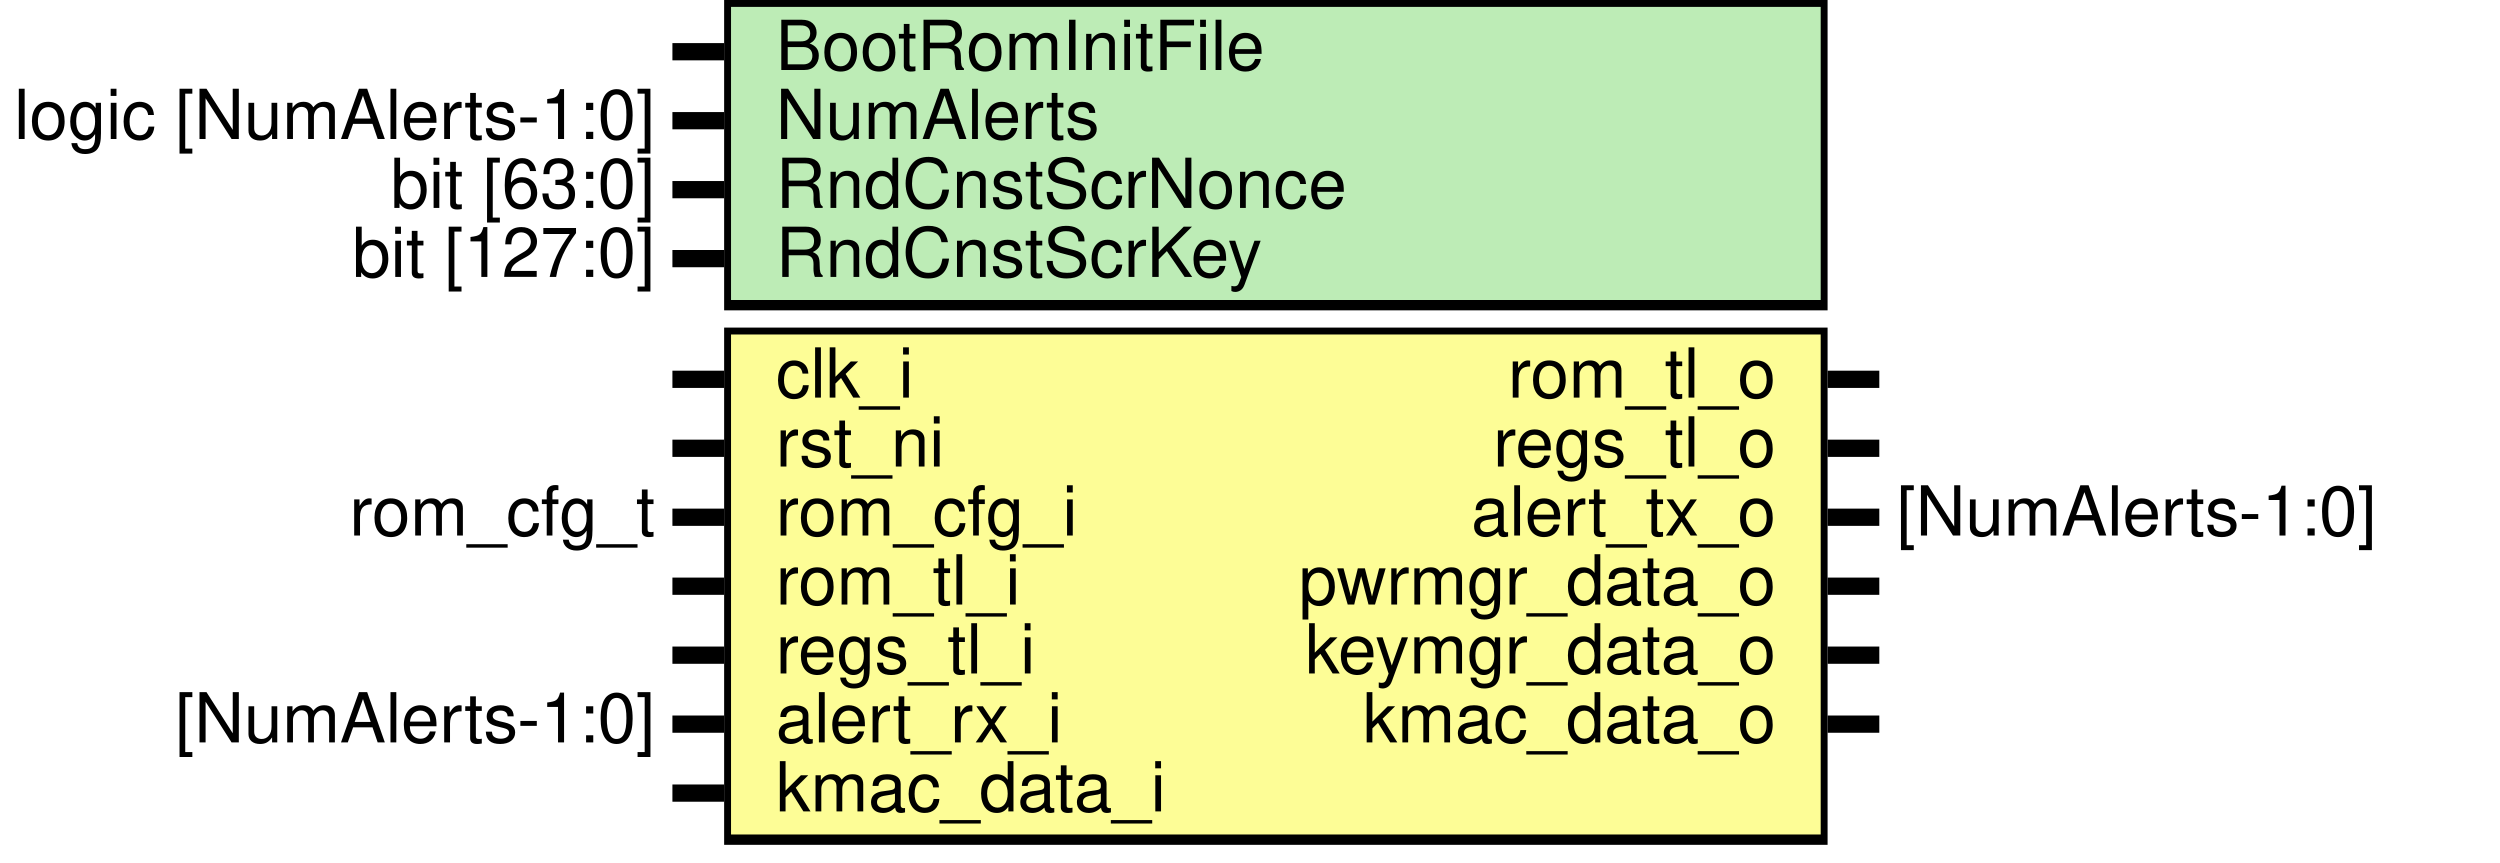
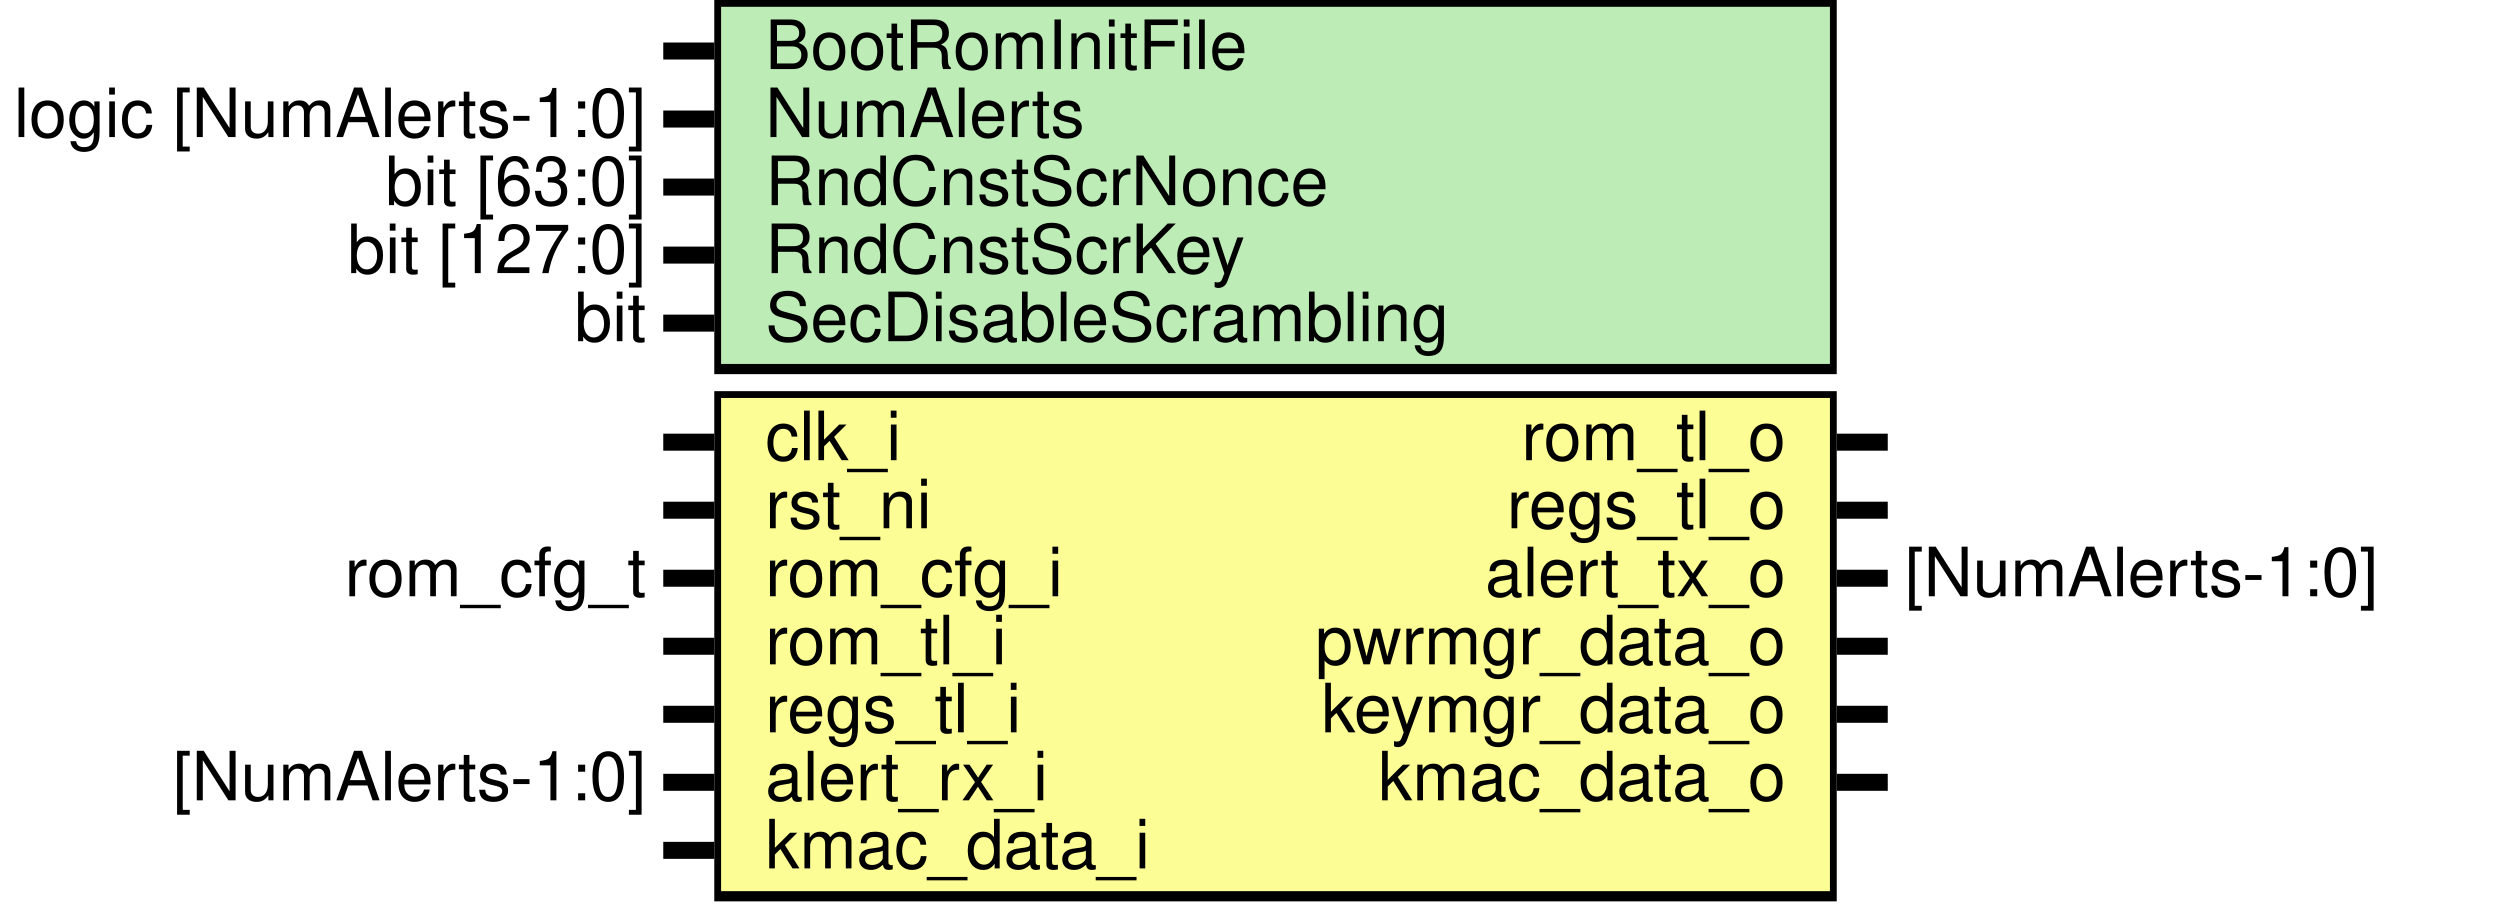
- <svg xmlns="http://www.w3.org/2000/svg" xmlns:ns1="http://svgjs.com/svgjs" version="1.1" viewBox="0 0 725 250">
+ <svg xmlns="http://www.w3.org/2000/svg" xmlns:ns1="http://svgjs.com/svgjs" version="1.1" viewBox="0 0 735 270">
  <svg id="SvgjsSvg1002" width="2" height="0" focusable="false" style="overflow:hidden;top:-100%;left:-100%;position:absolute;opacity:0">
    <polyline id="SvgjsPolyline1003" points="195,0 210,0" />
    <path id="SvgjsPath1004" d="M0 0 " />
  </svg>
-   <rect id="SvgjsRect1006" width="320" height="90" fill="black" x="210" y="0" />
-   <rect id="SvgjsRect1007" width="316" height="85" fill="#bdecb6" x="212" y="2" />
+   <rect id="SvgjsRect1006" width="330" height="110" fill="black" x="210" y="0" />
+   <rect id="SvgjsRect1007" width="326" height="105" fill="#bdecb6" x="212" y="2" />
  <text id="SvgjsText1008" font-family="Helvetica" x="190" y="-5.698" font-size="20" text-anchor="end" family="Helvetica" size="20" anchor="end" ns1:data="{&quot;leading&quot;:&quot;1.3&quot;}">
    <tspan id="SvgjsTspan1009" dy="26" x="190" ns1:data="{&quot;newLined&quot;:true}">    </tspan>
  </text>
  <text id="SvgjsText1010" font-family="Helvetica" x="225" y="-5.698" font-size="20" text-anchor="start" family="Helvetica" size="20" anchor="start" ns1:data="{&quot;leading&quot;:&quot;1.3&quot;}">
    <tspan id="SvgjsTspan1011" dy="26" x="225" ns1:data="{&quot;newLined&quot;:true}">   BootRomInitFile </tspan>
  </text>
  <line id="SvgjsLine1012" x1="195" y1="15" x2="210" y2="15" stroke-linecap="rec" stroke="black" stroke-width="5" />
  <text id="SvgjsText1013" font-family="Helvetica" x="190" y="14.302" font-size="20" text-anchor="end" family="Helvetica" size="20" anchor="end" ns1:data="{&quot;leading&quot;:&quot;1.3&quot;}">
    <tspan id="SvgjsTspan1014" dy="26" x="190" ns1:data="{&quot;newLined&quot;:true}">   logic [NumAlerts-1:0] </tspan>
  </text>
  <text id="SvgjsText1015" font-family="Helvetica" x="225" y="14.302" font-size="20" text-anchor="start" family="Helvetica" size="20" anchor="start" ns1:data="{&quot;leading&quot;:&quot;1.3&quot;}">
    <tspan id="SvgjsTspan1016" dy="26" x="225" ns1:data="{&quot;newLined&quot;:true}">   NumAlerts </tspan>
  </text>
  <line id="SvgjsLine1017" x1="195" y1="35" x2="210" y2="35" stroke-linecap="rec" stroke="black" stroke-width="5" />
  <text id="SvgjsText1018" font-family="Helvetica" x="190" y="34.302" font-size="20" text-anchor="end" family="Helvetica" size="20" anchor="end" ns1:data="{&quot;leading&quot;:&quot;1.3&quot;}">
    <tspan id="SvgjsTspan1019" dy="26" x="190" ns1:data="{&quot;newLined&quot;:true}">   bit [63:0] </tspan>
  </text>
  <text id="SvgjsText1020" font-family="Helvetica" x="225" y="34.302" font-size="20" text-anchor="start" family="Helvetica" size="20" anchor="start" ns1:data="{&quot;leading&quot;:&quot;1.3&quot;}">
    <tspan id="SvgjsTspan1021" dy="26" x="225" ns1:data="{&quot;newLined&quot;:true}">   RndCnstScrNonce </tspan>
  </text>
  <line id="SvgjsLine1022" x1="195" y1="55" x2="210" y2="55" stroke-linecap="rec" stroke="black" stroke-width="5" />
  <text id="SvgjsText1023" font-family="Helvetica" x="190" y="54.302" font-size="20" text-anchor="end" family="Helvetica" size="20" anchor="end" ns1:data="{&quot;leading&quot;:&quot;1.3&quot;}">
    <tspan id="SvgjsTspan1024" dy="26" x="190" ns1:data="{&quot;newLined&quot;:true}">   bit [127:0] </tspan>
  </text>
  <text id="SvgjsText1025" font-family="Helvetica" x="225" y="54.302" font-size="20" text-anchor="start" family="Helvetica" size="20" anchor="start" ns1:data="{&quot;leading&quot;:&quot;1.3&quot;}">
    <tspan id="SvgjsTspan1026" dy="26" x="225" ns1:data="{&quot;newLined&quot;:true}">   RndCnstScrKey </tspan>
  </text>
  <line id="SvgjsLine1027" x1="195" y1="75" x2="210" y2="75" stroke-linecap="rec" stroke="black" stroke-width="5" />
-   <rect id="SvgjsRect1028" width="320" height="150" fill="black" x="210" y="95" />
-   <rect id="SvgjsRect1029" width="316" height="145" fill="#fdfd96" x="212" y="97" />
-   <text id="SvgjsText1030" font-family="Helvetica" x="190" y="89.302" font-size="20" text-anchor="end" family="Helvetica" size="20" anchor="end" ns1:data="{&quot;leading&quot;:&quot;1.3&quot;}">
-     <tspan id="SvgjsTspan1031" dy="26" x="190" ns1:data="{&quot;newLined&quot;:true}">    </tspan>
+   <text id="SvgjsText1028" font-family="Helvetica" x="190" y="74.302" font-size="20" text-anchor="end" family="Helvetica" size="20" anchor="end" ns1:data="{&quot;leading&quot;:&quot;1.3&quot;}">
+     <tspan id="SvgjsTspan1029" dy="26" x="190" ns1:data="{&quot;newLined&quot;:true}">   bit </tspan>
  </text>
-   <text id="SvgjsText1032" font-family="Helvetica" x="225" y="89.302" font-size="20" text-anchor="start" family="Helvetica" size="20" anchor="start" ns1:data="{&quot;leading&quot;:&quot;1.3&quot;}">
-     <tspan id="SvgjsTspan1033" dy="26" x="225" ns1:data="{&quot;newLined&quot;:true}">   clk_i </tspan>
+   <text id="SvgjsText1030" font-family="Helvetica" x="225" y="74.302" font-size="20" text-anchor="start" family="Helvetica" size="20" anchor="start" ns1:data="{&quot;leading&quot;:&quot;1.3&quot;}">
+     <tspan id="SvgjsTspan1031" dy="26" x="225" ns1:data="{&quot;newLined&quot;:true}">   SecDisableScrambling </tspan>
  </text>
-   <line id="SvgjsLine1034" x1="195" y1="110" x2="210" y2="110" stroke-linecap="rec" stroke="black" stroke-width="5" />
+   <line id="SvgjsLine1032" x1="195" y1="95" x2="210" y2="95" stroke-linecap="rec" stroke="black" stroke-width="5" />
+   <rect id="SvgjsRect1033" width="330" height="150" fill="black" x="210" y="115" />
+   <rect id="SvgjsRect1034" width="326" height="145" fill="#fdfd96" x="212" y="117" />
  <text id="SvgjsText1035" font-family="Helvetica" x="190" y="109.302" font-size="20" text-anchor="end" family="Helvetica" size="20" anchor="end" ns1:data="{&quot;leading&quot;:&quot;1.3&quot;}">
    <tspan id="SvgjsTspan1036" dy="26" x="190" ns1:data="{&quot;newLined&quot;:true}">    </tspan>
  </text>
  <text id="SvgjsText1037" font-family="Helvetica" x="225" y="109.302" font-size="20" text-anchor="start" family="Helvetica" size="20" anchor="start" ns1:data="{&quot;leading&quot;:&quot;1.3&quot;}">
-     <tspan id="SvgjsTspan1038" dy="26" x="225" ns1:data="{&quot;newLined&quot;:true}">   rst_ni </tspan>
+     <tspan id="SvgjsTspan1038" dy="26" x="225" ns1:data="{&quot;newLined&quot;:true}">   clk_i </tspan>
  </text>
  <line id="SvgjsLine1039" x1="195" y1="130" x2="210" y2="130" stroke-linecap="rec" stroke="black" stroke-width="5" />
  <text id="SvgjsText1040" font-family="Helvetica" x="190" y="129.302" font-size="20" text-anchor="end" family="Helvetica" size="20" anchor="end" ns1:data="{&quot;leading&quot;:&quot;1.3&quot;}">
-     <tspan id="SvgjsTspan1041" dy="26" x="190" ns1:data="{&quot;newLined&quot;:true}">   rom_cfg_t </tspan>
+     <tspan id="SvgjsTspan1041" dy="26" x="190" ns1:data="{&quot;newLined&quot;:true}">    </tspan>
  </text>
  <text id="SvgjsText1042" font-family="Helvetica" x="225" y="129.302" font-size="20" text-anchor="start" family="Helvetica" size="20" anchor="start" ns1:data="{&quot;leading&quot;:&quot;1.3&quot;}">
-     <tspan id="SvgjsTspan1043" dy="26" x="225" ns1:data="{&quot;newLined&quot;:true}">   rom_cfg_i </tspan>
+     <tspan id="SvgjsTspan1043" dy="26" x="225" ns1:data="{&quot;newLined&quot;:true}">   rst_ni </tspan>
  </text>
  <line id="SvgjsLine1044" x1="195" y1="150" x2="210" y2="150" stroke-linecap="rec" stroke="black" stroke-width="5" />
  <text id="SvgjsText1045" font-family="Helvetica" x="190" y="149.302" font-size="20" text-anchor="end" family="Helvetica" size="20" anchor="end" ns1:data="{&quot;leading&quot;:&quot;1.3&quot;}">
-     <tspan id="SvgjsTspan1046" dy="26" x="190" ns1:data="{&quot;newLined&quot;:true}">    </tspan>
+     <tspan id="SvgjsTspan1046" dy="26" x="190" ns1:data="{&quot;newLined&quot;:true}">   rom_cfg_t </tspan>
  </text>
  <text id="SvgjsText1047" font-family="Helvetica" x="225" y="149.302" font-size="20" text-anchor="start" family="Helvetica" size="20" anchor="start" ns1:data="{&quot;leading&quot;:&quot;1.3&quot;}">
-     <tspan id="SvgjsTspan1048" dy="26" x="225" ns1:data="{&quot;newLined&quot;:true}">   rom_tl_i </tspan>
+     <tspan id="SvgjsTspan1048" dy="26" x="225" ns1:data="{&quot;newLined&quot;:true}">   rom_cfg_i </tspan>
  </text>
  <line id="SvgjsLine1049" x1="195" y1="170" x2="210" y2="170" stroke-linecap="rec" stroke="black" stroke-width="5" />
  <text id="SvgjsText1050" font-family="Helvetica" x="190" y="169.302" font-size="20" text-anchor="end" family="Helvetica" size="20" anchor="end" ns1:data="{&quot;leading&quot;:&quot;1.3&quot;}">
    <tspan id="SvgjsTspan1051" dy="26" x="190" ns1:data="{&quot;newLined&quot;:true}">    </tspan>
  </text>
  <text id="SvgjsText1052" font-family="Helvetica" x="225" y="169.302" font-size="20" text-anchor="start" family="Helvetica" size="20" anchor="start" ns1:data="{&quot;leading&quot;:&quot;1.3&quot;}">
-     <tspan id="SvgjsTspan1053" dy="26" x="225" ns1:data="{&quot;newLined&quot;:true}">   regs_tl_i </tspan>
+     <tspan id="SvgjsTspan1053" dy="26" x="225" ns1:data="{&quot;newLined&quot;:true}">   rom_tl_i </tspan>
  </text>
  <line id="SvgjsLine1054" x1="195" y1="190" x2="210" y2="190" stroke-linecap="rec" stroke="black" stroke-width="5" />
  <text id="SvgjsText1055" font-family="Helvetica" x="190" y="189.302" font-size="20" text-anchor="end" family="Helvetica" size="20" anchor="end" ns1:data="{&quot;leading&quot;:&quot;1.3&quot;}">
-     <tspan id="SvgjsTspan1056" dy="26" x="190" ns1:data="{&quot;newLined&quot;:true}">   [NumAlerts-1:0] </tspan>
+     <tspan id="SvgjsTspan1056" dy="26" x="190" ns1:data="{&quot;newLined&quot;:true}">    </tspan>
  </text>
  <text id="SvgjsText1057" font-family="Helvetica" x="225" y="189.302" font-size="20" text-anchor="start" family="Helvetica" size="20" anchor="start" ns1:data="{&quot;leading&quot;:&quot;1.3&quot;}">
-     <tspan id="SvgjsTspan1058" dy="26" x="225" ns1:data="{&quot;newLined&quot;:true}">   alert_rx_i </tspan>
+     <tspan id="SvgjsTspan1058" dy="26" x="225" ns1:data="{&quot;newLined&quot;:true}">   regs_tl_i </tspan>
  </text>
  <line id="SvgjsLine1059" x1="195" y1="210" x2="210" y2="210" stroke-linecap="rec" stroke="black" stroke-width="5" />
  <text id="SvgjsText1060" font-family="Helvetica" x="190" y="209.302" font-size="20" text-anchor="end" family="Helvetica" size="20" anchor="end" ns1:data="{&quot;leading&quot;:&quot;1.3&quot;}">
-     <tspan id="SvgjsTspan1061" dy="26" x="190" ns1:data="{&quot;newLined&quot;:true}">    </tspan>
+     <tspan id="SvgjsTspan1061" dy="26" x="190" ns1:data="{&quot;newLined&quot;:true}">   [NumAlerts-1:0] </tspan>
  </text>
  <text id="SvgjsText1062" font-family="Helvetica" x="225" y="209.302" font-size="20" text-anchor="start" family="Helvetica" size="20" anchor="start" ns1:data="{&quot;leading&quot;:&quot;1.3&quot;}">
-     <tspan id="SvgjsTspan1063" dy="26" x="225" ns1:data="{&quot;newLined&quot;:true}">   kmac_data_i </tspan>
+     <tspan id="SvgjsTspan1063" dy="26" x="225" ns1:data="{&quot;newLined&quot;:true}">   alert_rx_i </tspan>
  </text>
  <line id="SvgjsLine1064" x1="195" y1="230" x2="210" y2="230" stroke-linecap="rec" stroke="black" stroke-width="5" />
-   <text id="SvgjsText1065" font-family="Helvetica" x="550" y="89.302" font-size="20" text-anchor="start" family="Helvetica" size="20" anchor="start" ns1:data="{&quot;leading&quot;:&quot;1.3&quot;}">
-     <tspan id="SvgjsTspan1066" dy="26" x="550" ns1:data="{&quot;newLined&quot;:true}">    </tspan>
+   <text id="SvgjsText1065" font-family="Helvetica" x="190" y="229.302" font-size="20" text-anchor="end" family="Helvetica" size="20" anchor="end" ns1:data="{&quot;leading&quot;:&quot;1.3&quot;}">
+     <tspan id="SvgjsTspan1066" dy="26" x="190" ns1:data="{&quot;newLined&quot;:true}">    </tspan>
  </text>
-   <text id="SvgjsText1067" font-family="Helvetica" x="515" y="89.302" font-size="20" text-anchor="end" family="Helvetica" size="20" anchor="end" ns1:data="{&quot;leading&quot;:&quot;1.3&quot;}">
-     <tspan id="SvgjsTspan1068" dy="26" x="515" ns1:data="{&quot;newLined&quot;:true}">   rom_tl_o </tspan>
+   <text id="SvgjsText1067" font-family="Helvetica" x="225" y="229.302" font-size="20" text-anchor="start" family="Helvetica" size="20" anchor="start" ns1:data="{&quot;leading&quot;:&quot;1.3&quot;}">
+     <tspan id="SvgjsTspan1068" dy="26" x="225" ns1:data="{&quot;newLined&quot;:true}">   kmac_data_i </tspan>
  </text>
-   <line id="SvgjsLine1069" x1="530" y1="110" x2="545" y2="110" stroke-linecap="rec" stroke="black" stroke-width="5" />
-   <text id="SvgjsText1070" font-family="Helvetica" x="550" y="109.302" font-size="20" text-anchor="start" family="Helvetica" size="20" anchor="start" ns1:data="{&quot;leading&quot;:&quot;1.3&quot;}">
-     <tspan id="SvgjsTspan1071" dy="26" x="550" ns1:data="{&quot;newLined&quot;:true}">    </tspan>
+   <line id="SvgjsLine1069" x1="195" y1="250" x2="210" y2="250" stroke-linecap="rec" stroke="black" stroke-width="5" />
+   <text id="SvgjsText1070" font-family="Helvetica" x="560" y="109.302" font-size="20" text-anchor="start" family="Helvetica" size="20" anchor="start" ns1:data="{&quot;leading&quot;:&quot;1.3&quot;}">
+     <tspan id="SvgjsTspan1071" dy="26" x="560" ns1:data="{&quot;newLined&quot;:true}">    </tspan>
  </text>
-   <text id="SvgjsText1072" font-family="Helvetica" x="515" y="109.302" font-size="20" text-anchor="end" family="Helvetica" size="20" anchor="end" ns1:data="{&quot;leading&quot;:&quot;1.3&quot;}">
-     <tspan id="SvgjsTspan1073" dy="26" x="515" ns1:data="{&quot;newLined&quot;:true}">   regs_tl_o </tspan>
+   <text id="SvgjsText1072" font-family="Helvetica" x="525" y="109.302" font-size="20" text-anchor="end" family="Helvetica" size="20" anchor="end" ns1:data="{&quot;leading&quot;:&quot;1.3&quot;}">
+     <tspan id="SvgjsTspan1073" dy="26" x="525" ns1:data="{&quot;newLined&quot;:true}">   rom_tl_o </tspan>
  </text>
-   <line id="SvgjsLine1074" x1="530" y1="130" x2="545" y2="130" stroke-linecap="rec" stroke="black" stroke-width="5" />
-   <text id="SvgjsText1075" font-family="Helvetica" x="550" y="129.302" font-size="20" text-anchor="start" family="Helvetica" size="20" anchor="start" ns1:data="{&quot;leading&quot;:&quot;1.3&quot;}">
-     <tspan id="SvgjsTspan1076" dy="26" x="550" ns1:data="{&quot;newLined&quot;:true}">   [NumAlerts-1:0] </tspan>
+   <line id="SvgjsLine1074" x1="540" y1="130" x2="555" y2="130" stroke-linecap="rec" stroke="black" stroke-width="5" />
+   <text id="SvgjsText1075" font-family="Helvetica" x="560" y="129.302" font-size="20" text-anchor="start" family="Helvetica" size="20" anchor="start" ns1:data="{&quot;leading&quot;:&quot;1.3&quot;}">
+     <tspan id="SvgjsTspan1076" dy="26" x="560" ns1:data="{&quot;newLined&quot;:true}">    </tspan>
  </text>
-   <text id="SvgjsText1077" font-family="Helvetica" x="515" y="129.302" font-size="20" text-anchor="end" family="Helvetica" size="20" anchor="end" ns1:data="{&quot;leading&quot;:&quot;1.3&quot;}">
-     <tspan id="SvgjsTspan1078" dy="26" x="515" ns1:data="{&quot;newLined&quot;:true}">   alert_tx_o </tspan>
+   <text id="SvgjsText1077" font-family="Helvetica" x="525" y="129.302" font-size="20" text-anchor="end" family="Helvetica" size="20" anchor="end" ns1:data="{&quot;leading&quot;:&quot;1.3&quot;}">
+     <tspan id="SvgjsTspan1078" dy="26" x="525" ns1:data="{&quot;newLined&quot;:true}">   regs_tl_o </tspan>
  </text>
-   <line id="SvgjsLine1079" x1="530" y1="150" x2="545" y2="150" stroke-linecap="rec" stroke="black" stroke-width="5" />
-   <text id="SvgjsText1080" font-family="Helvetica" x="550" y="149.302" font-size="20" text-anchor="start" family="Helvetica" size="20" anchor="start" ns1:data="{&quot;leading&quot;:&quot;1.3&quot;}">
-     <tspan id="SvgjsTspan1081" dy="26" x="550" ns1:data="{&quot;newLined&quot;:true}">    </tspan>
+   <line id="SvgjsLine1079" x1="540" y1="150" x2="555" y2="150" stroke-linecap="rec" stroke="black" stroke-width="5" />
+   <text id="SvgjsText1080" font-family="Helvetica" x="560" y="149.302" font-size="20" text-anchor="start" family="Helvetica" size="20" anchor="start" ns1:data="{&quot;leading&quot;:&quot;1.3&quot;}">
+     <tspan id="SvgjsTspan1081" dy="26" x="560" ns1:data="{&quot;newLined&quot;:true}">   [NumAlerts-1:0] </tspan>
  </text>
-   <text id="SvgjsText1082" font-family="Helvetica" x="515" y="149.302" font-size="20" text-anchor="end" family="Helvetica" size="20" anchor="end" ns1:data="{&quot;leading&quot;:&quot;1.3&quot;}">
-     <tspan id="SvgjsTspan1083" dy="26" x="515" ns1:data="{&quot;newLined&quot;:true}">   pwrmgr_data_o </tspan>
+   <text id="SvgjsText1082" font-family="Helvetica" x="525" y="149.302" font-size="20" text-anchor="end" family="Helvetica" size="20" anchor="end" ns1:data="{&quot;leading&quot;:&quot;1.3&quot;}">
+     <tspan id="SvgjsTspan1083" dy="26" x="525" ns1:data="{&quot;newLined&quot;:true}">   alert_tx_o </tspan>
  </text>
-   <line id="SvgjsLine1084" x1="530" y1="170" x2="545" y2="170" stroke-linecap="rec" stroke="black" stroke-width="5" />
-   <text id="SvgjsText1085" font-family="Helvetica" x="550" y="169.302" font-size="20" text-anchor="start" family="Helvetica" size="20" anchor="start" ns1:data="{&quot;leading&quot;:&quot;1.3&quot;}">
-     <tspan id="SvgjsTspan1086" dy="26" x="550" ns1:data="{&quot;newLined&quot;:true}">    </tspan>
+   <line id="SvgjsLine1084" x1="540" y1="170" x2="555" y2="170" stroke-linecap="rec" stroke="black" stroke-width="5" />
+   <text id="SvgjsText1085" font-family="Helvetica" x="560" y="169.302" font-size="20" text-anchor="start" family="Helvetica" size="20" anchor="start" ns1:data="{&quot;leading&quot;:&quot;1.3&quot;}">
+     <tspan id="SvgjsTspan1086" dy="26" x="560" ns1:data="{&quot;newLined&quot;:true}">    </tspan>
  </text>
-   <text id="SvgjsText1087" font-family="Helvetica" x="515" y="169.302" font-size="20" text-anchor="end" family="Helvetica" size="20" anchor="end" ns1:data="{&quot;leading&quot;:&quot;1.3&quot;}">
-     <tspan id="SvgjsTspan1088" dy="26" x="515" ns1:data="{&quot;newLined&quot;:true}">   keymgr_data_o </tspan>
+   <text id="SvgjsText1087" font-family="Helvetica" x="525" y="169.302" font-size="20" text-anchor="end" family="Helvetica" size="20" anchor="end" ns1:data="{&quot;leading&quot;:&quot;1.3&quot;}">
+     <tspan id="SvgjsTspan1088" dy="26" x="525" ns1:data="{&quot;newLined&quot;:true}">   pwrmgr_data_o </tspan>
  </text>
-   <line id="SvgjsLine1089" x1="530" y1="190" x2="545" y2="190" stroke-linecap="rec" stroke="black" stroke-width="5" />
-   <text id="SvgjsText1090" font-family="Helvetica" x="550" y="189.302" font-size="20" text-anchor="start" family="Helvetica" size="20" anchor="start" ns1:data="{&quot;leading&quot;:&quot;1.3&quot;}">
-     <tspan id="SvgjsTspan1091" dy="26" x="550" ns1:data="{&quot;newLined&quot;:true}">    </tspan>
+   <line id="SvgjsLine1089" x1="540" y1="190" x2="555" y2="190" stroke-linecap="rec" stroke="black" stroke-width="5" />
+   <text id="SvgjsText1090" font-family="Helvetica" x="560" y="189.302" font-size="20" text-anchor="start" family="Helvetica" size="20" anchor="start" ns1:data="{&quot;leading&quot;:&quot;1.3&quot;}">
+     <tspan id="SvgjsTspan1091" dy="26" x="560" ns1:data="{&quot;newLined&quot;:true}">    </tspan>
  </text>
-   <text id="SvgjsText1092" font-family="Helvetica" x="515" y="189.302" font-size="20" text-anchor="end" family="Helvetica" size="20" anchor="end" ns1:data="{&quot;leading&quot;:&quot;1.3&quot;}">
-     <tspan id="SvgjsTspan1093" dy="26" x="515" ns1:data="{&quot;newLined&quot;:true}">   kmac_data_o </tspan>
+   <text id="SvgjsText1092" font-family="Helvetica" x="525" y="189.302" font-size="20" text-anchor="end" family="Helvetica" size="20" anchor="end" ns1:data="{&quot;leading&quot;:&quot;1.3&quot;}">
+     <tspan id="SvgjsTspan1093" dy="26" x="525" ns1:data="{&quot;newLined&quot;:true}">   keymgr_data_o </tspan>
  </text>
-   <line id="SvgjsLine1094" x1="530" y1="210" x2="545" y2="210" stroke-linecap="rec" stroke="black" stroke-width="5" />
+   <line id="SvgjsLine1094" x1="540" y1="210" x2="555" y2="210" stroke-linecap="rec" stroke="black" stroke-width="5" />
+   <text id="SvgjsText1095" font-family="Helvetica" x="560" y="209.302" font-size="20" text-anchor="start" family="Helvetica" size="20" anchor="start" ns1:data="{&quot;leading&quot;:&quot;1.3&quot;}">
+     <tspan id="SvgjsTspan1096" dy="26" x="560" ns1:data="{&quot;newLined&quot;:true}">    </tspan>
+   </text>
+   <text id="SvgjsText1097" font-family="Helvetica" x="525" y="209.302" font-size="20" text-anchor="end" family="Helvetica" size="20" anchor="end" ns1:data="{&quot;leading&quot;:&quot;1.3&quot;}">
+     <tspan id="SvgjsTspan1098" dy="26" x="525" ns1:data="{&quot;newLined&quot;:true}">   kmac_data_o </tspan>
+   </text>
+   <line id="SvgjsLine1099" x1="540" y1="230" x2="555" y2="230" stroke-linecap="rec" stroke="black" stroke-width="5" />
</svg>
